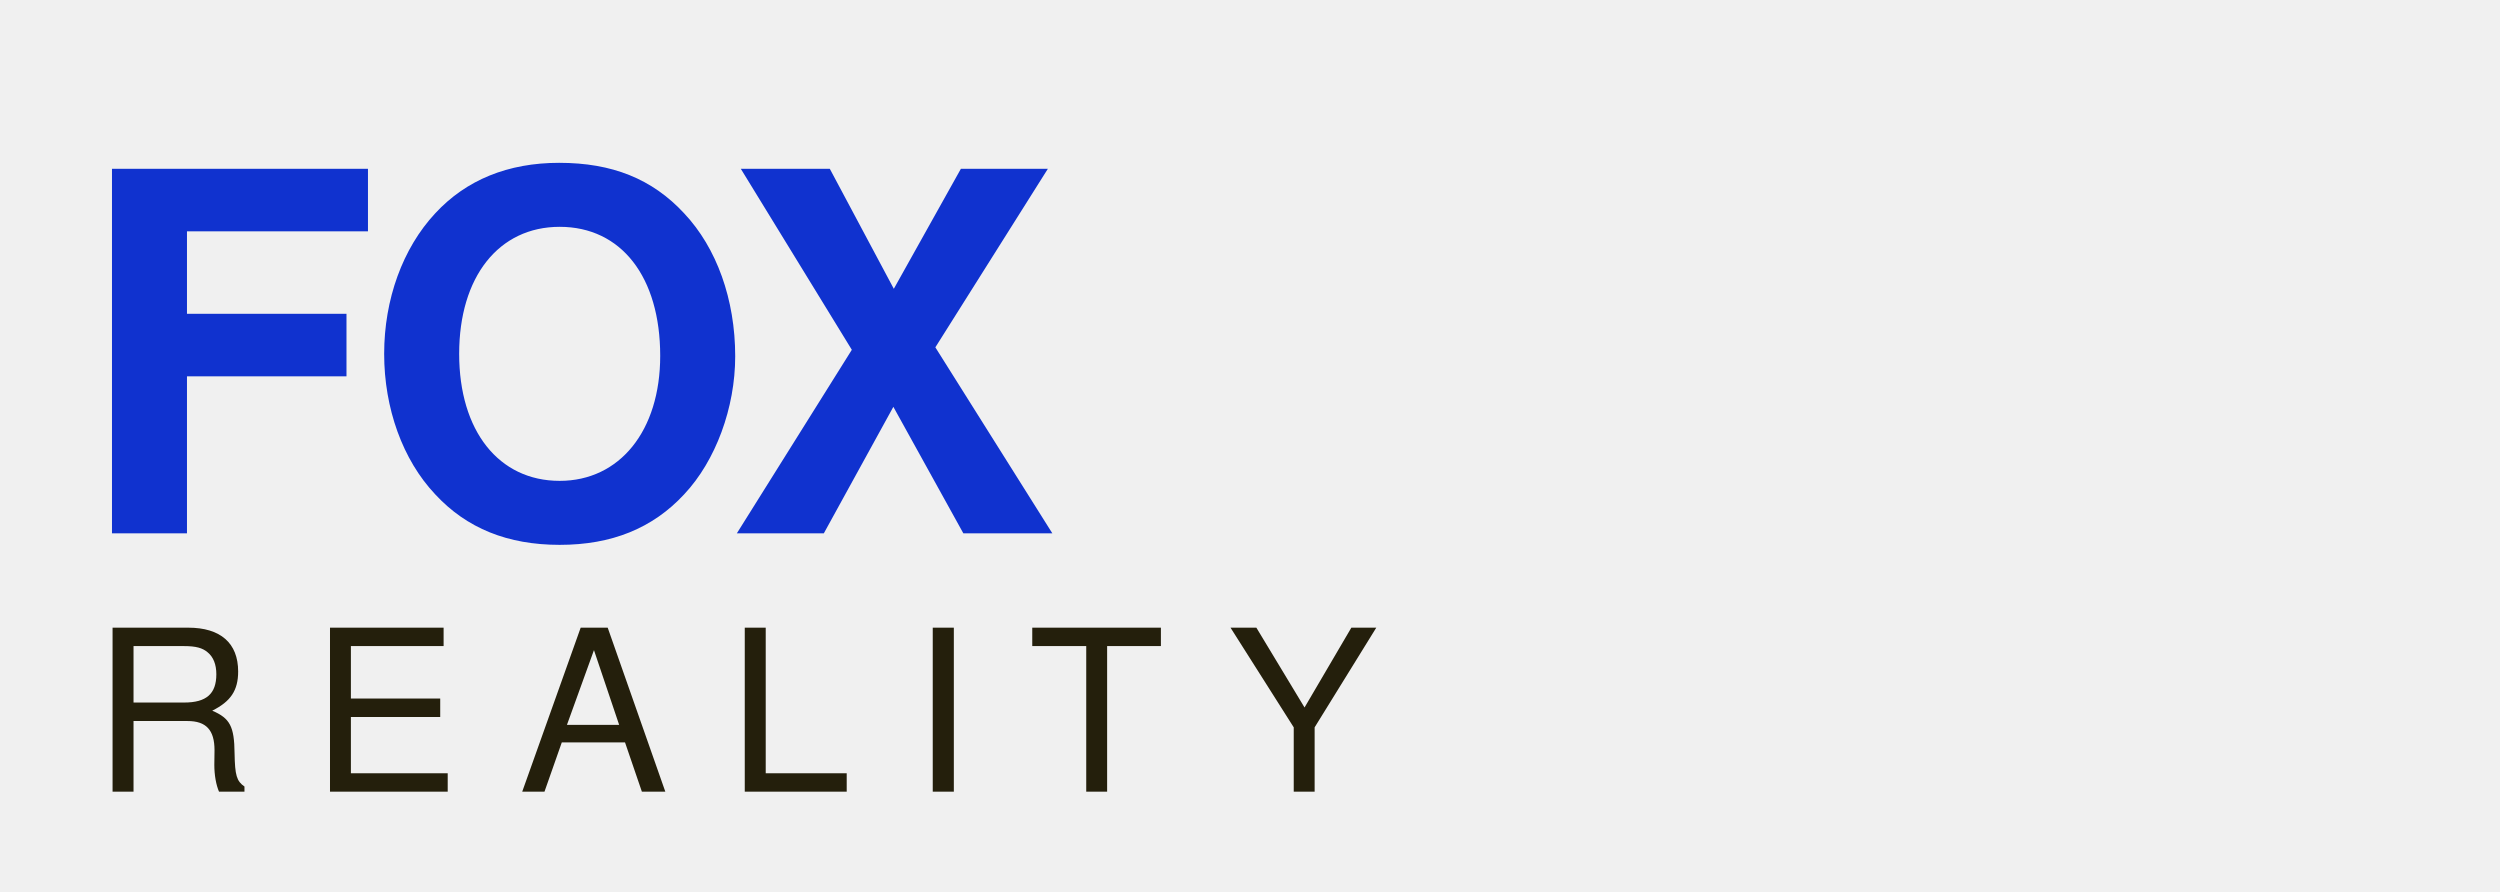
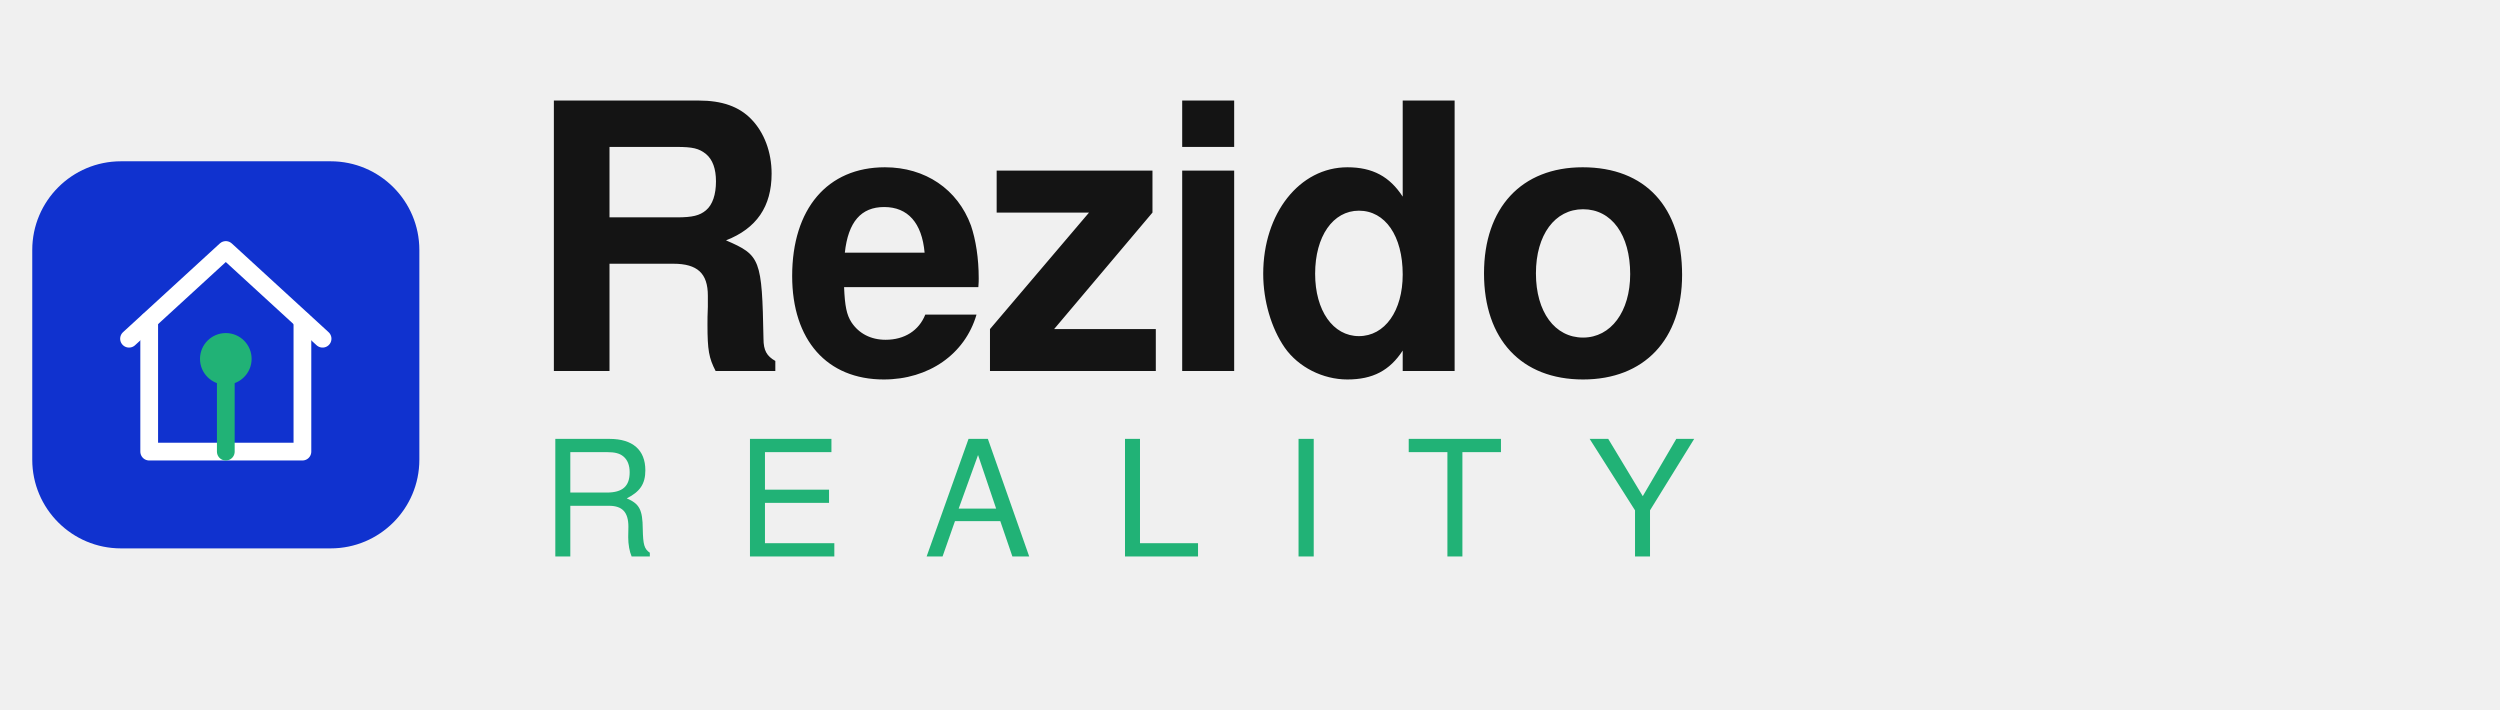
- <svg xmlns="http://www.w3.org/2000/svg" width="600" height="214" viewBox="0 0 600 214" fill="none">
-   <text x="18" y="128" font-family="'Helvetica Neue', Helvetica, Arial, sans-serif" font-size="120" font-weight="800" fill="#1032CF" letter-spacing="-2">FOX</text>
-   <text x="22" y="190" font-family="'Helvetica Neue', Helvetica, Arial, sans-serif" font-size="54" font-weight="400" fill="#241f0c" letter-spacing="14">REALITY</text>
+ <svg xmlns="http://www.w3.org/2000/svg" width="620" height="176" viewBox="0 0 620 176" fill="none">
+   <rect x="8" y="40" width="96" height="96" rx="22" fill="#1032CF" />
+   <path d="M32 84L56 62l24 22" stroke="#ffffff" stroke-width="4.4" stroke-linecap="round" stroke-linejoin="round" />
+   <path d="M37 79.5V112h38V79.5" stroke="#ffffff" stroke-width="4.4" stroke-linecap="round" stroke-linejoin="round" />
+   <path d="M56 112V93" stroke="#21b276" stroke-width="4.4" stroke-linecap="round" />
+   <circle cx="56" cy="89" r="6.4" fill="#21b276" />
+   <text x="130" y="92" font-family="'Helvetica Neue', Helvetica, Arial, sans-serif" font-size="92" font-weight="800" fill="#141414" letter-spacing="-2">Rezido</text>
+   <text x="134" y="138" font-family="'Helvetica Neue', Helvetica, Arial, sans-serif" font-size="40" font-weight="500" fill="#21b276" letter-spacing="20">REALITY</text>
</svg>
